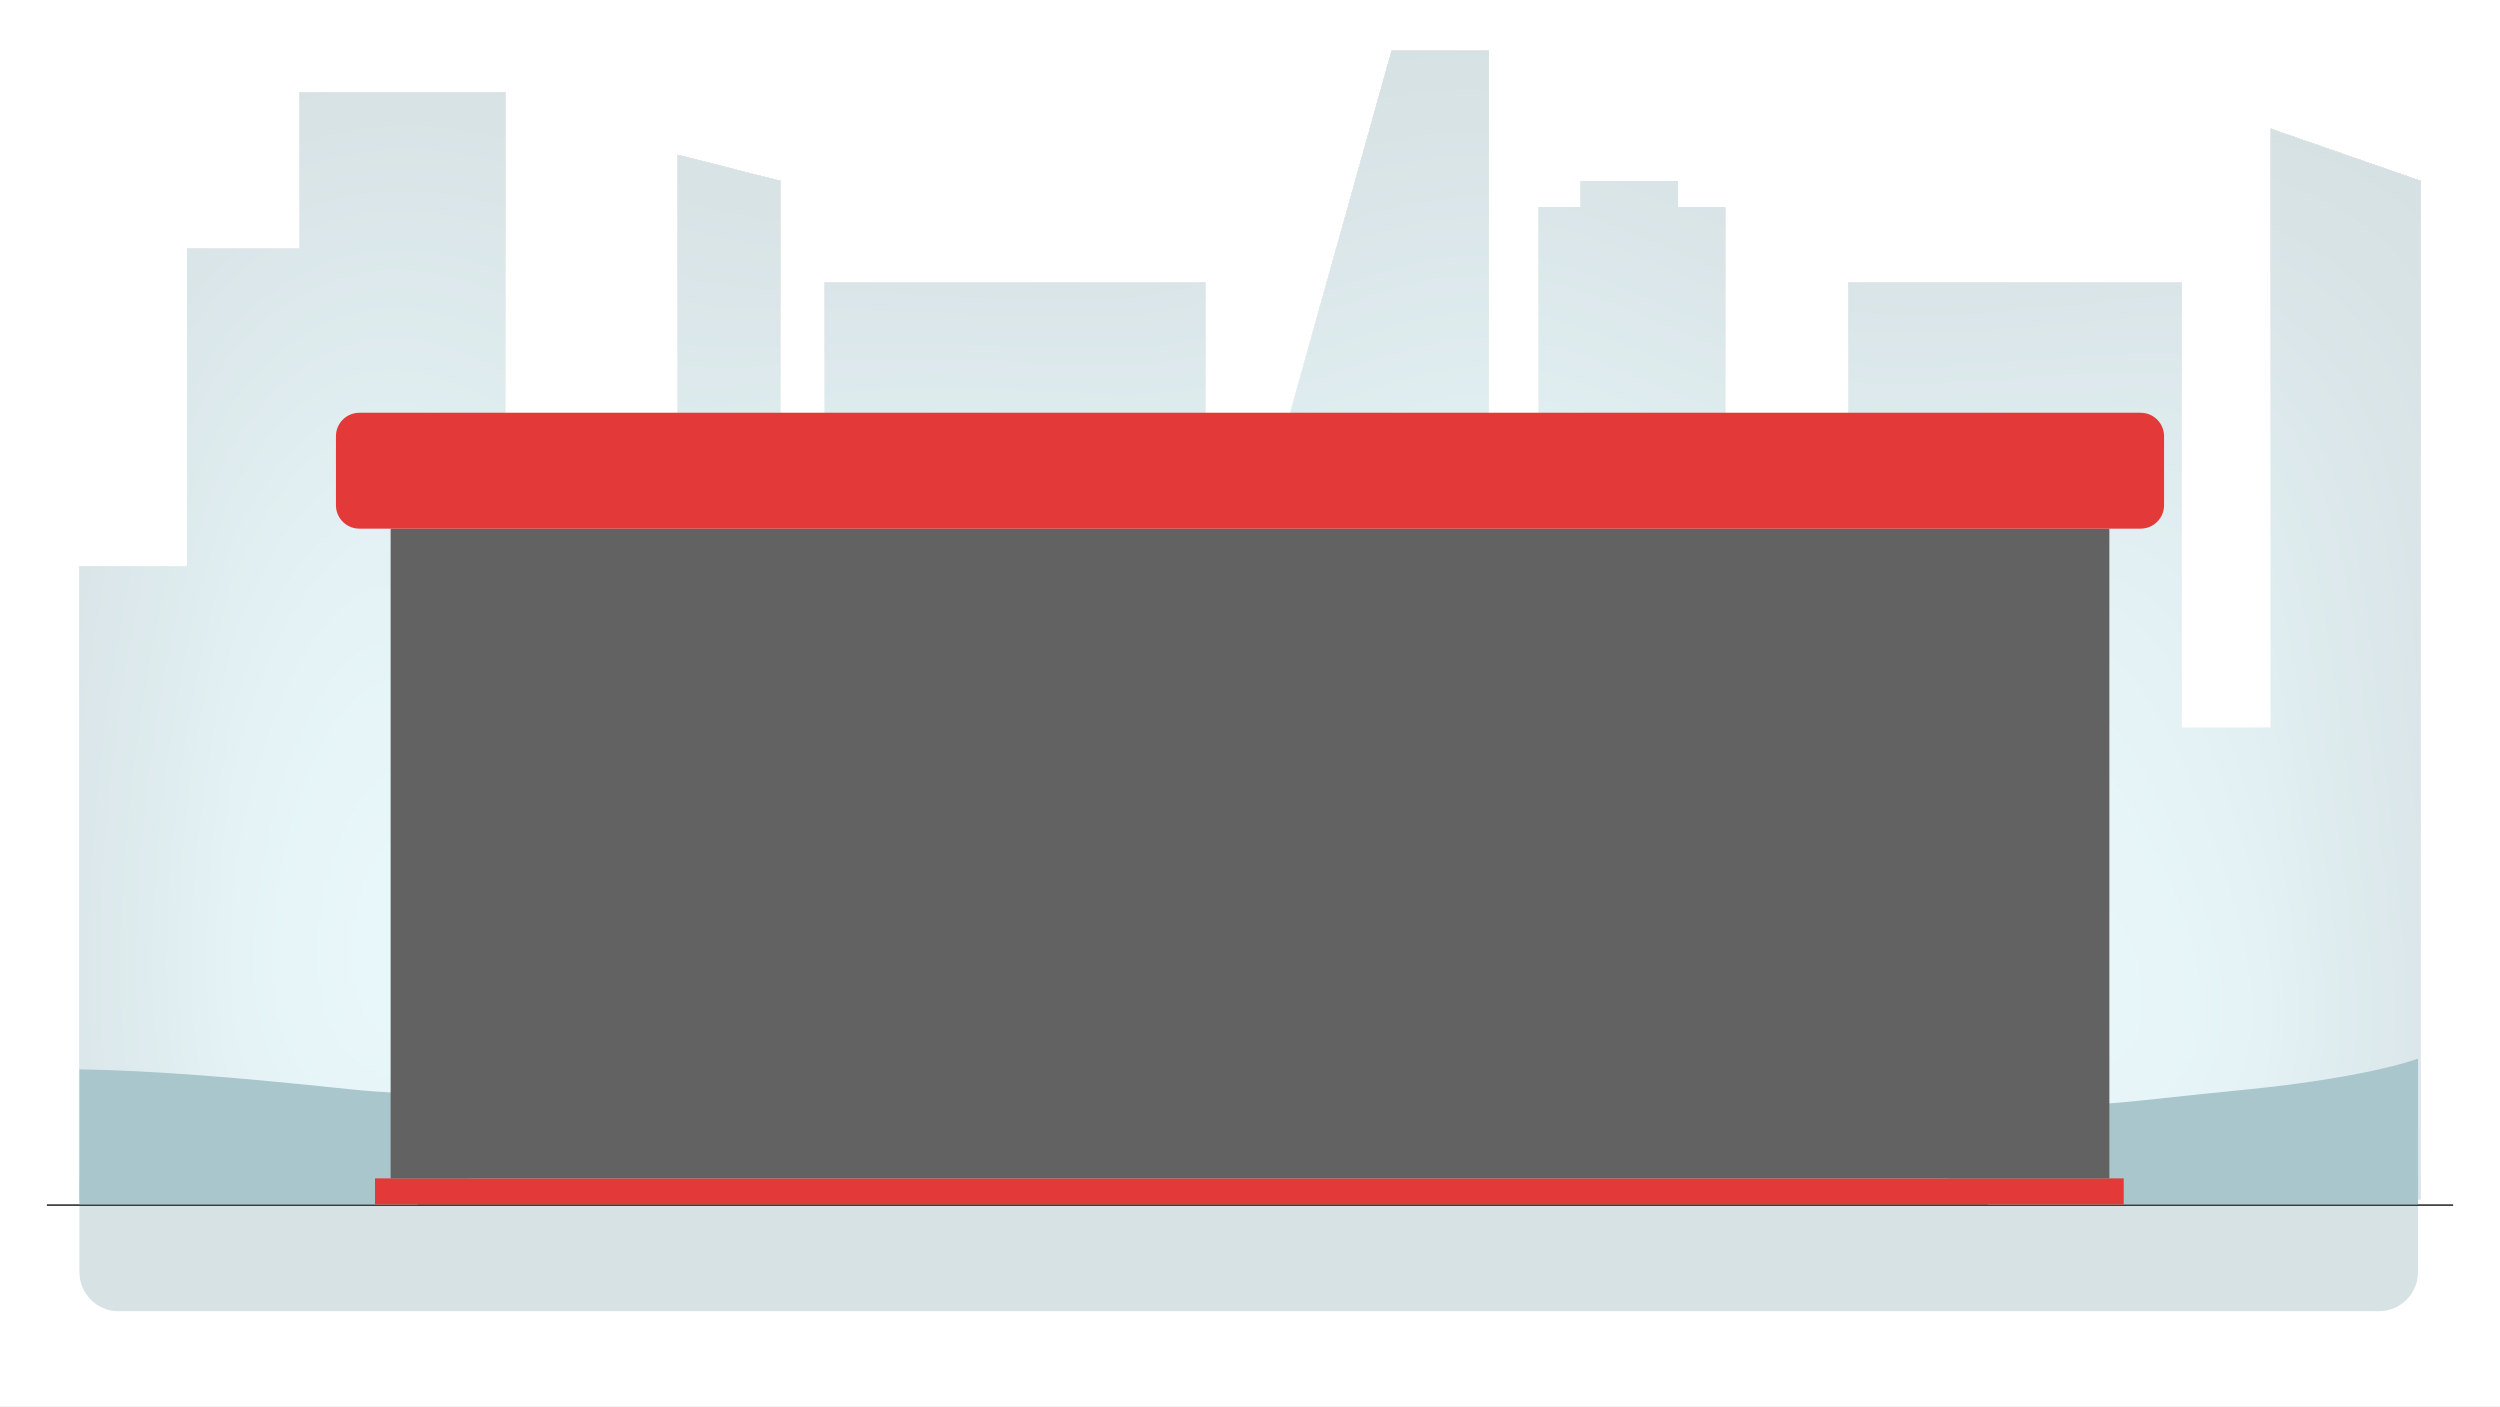
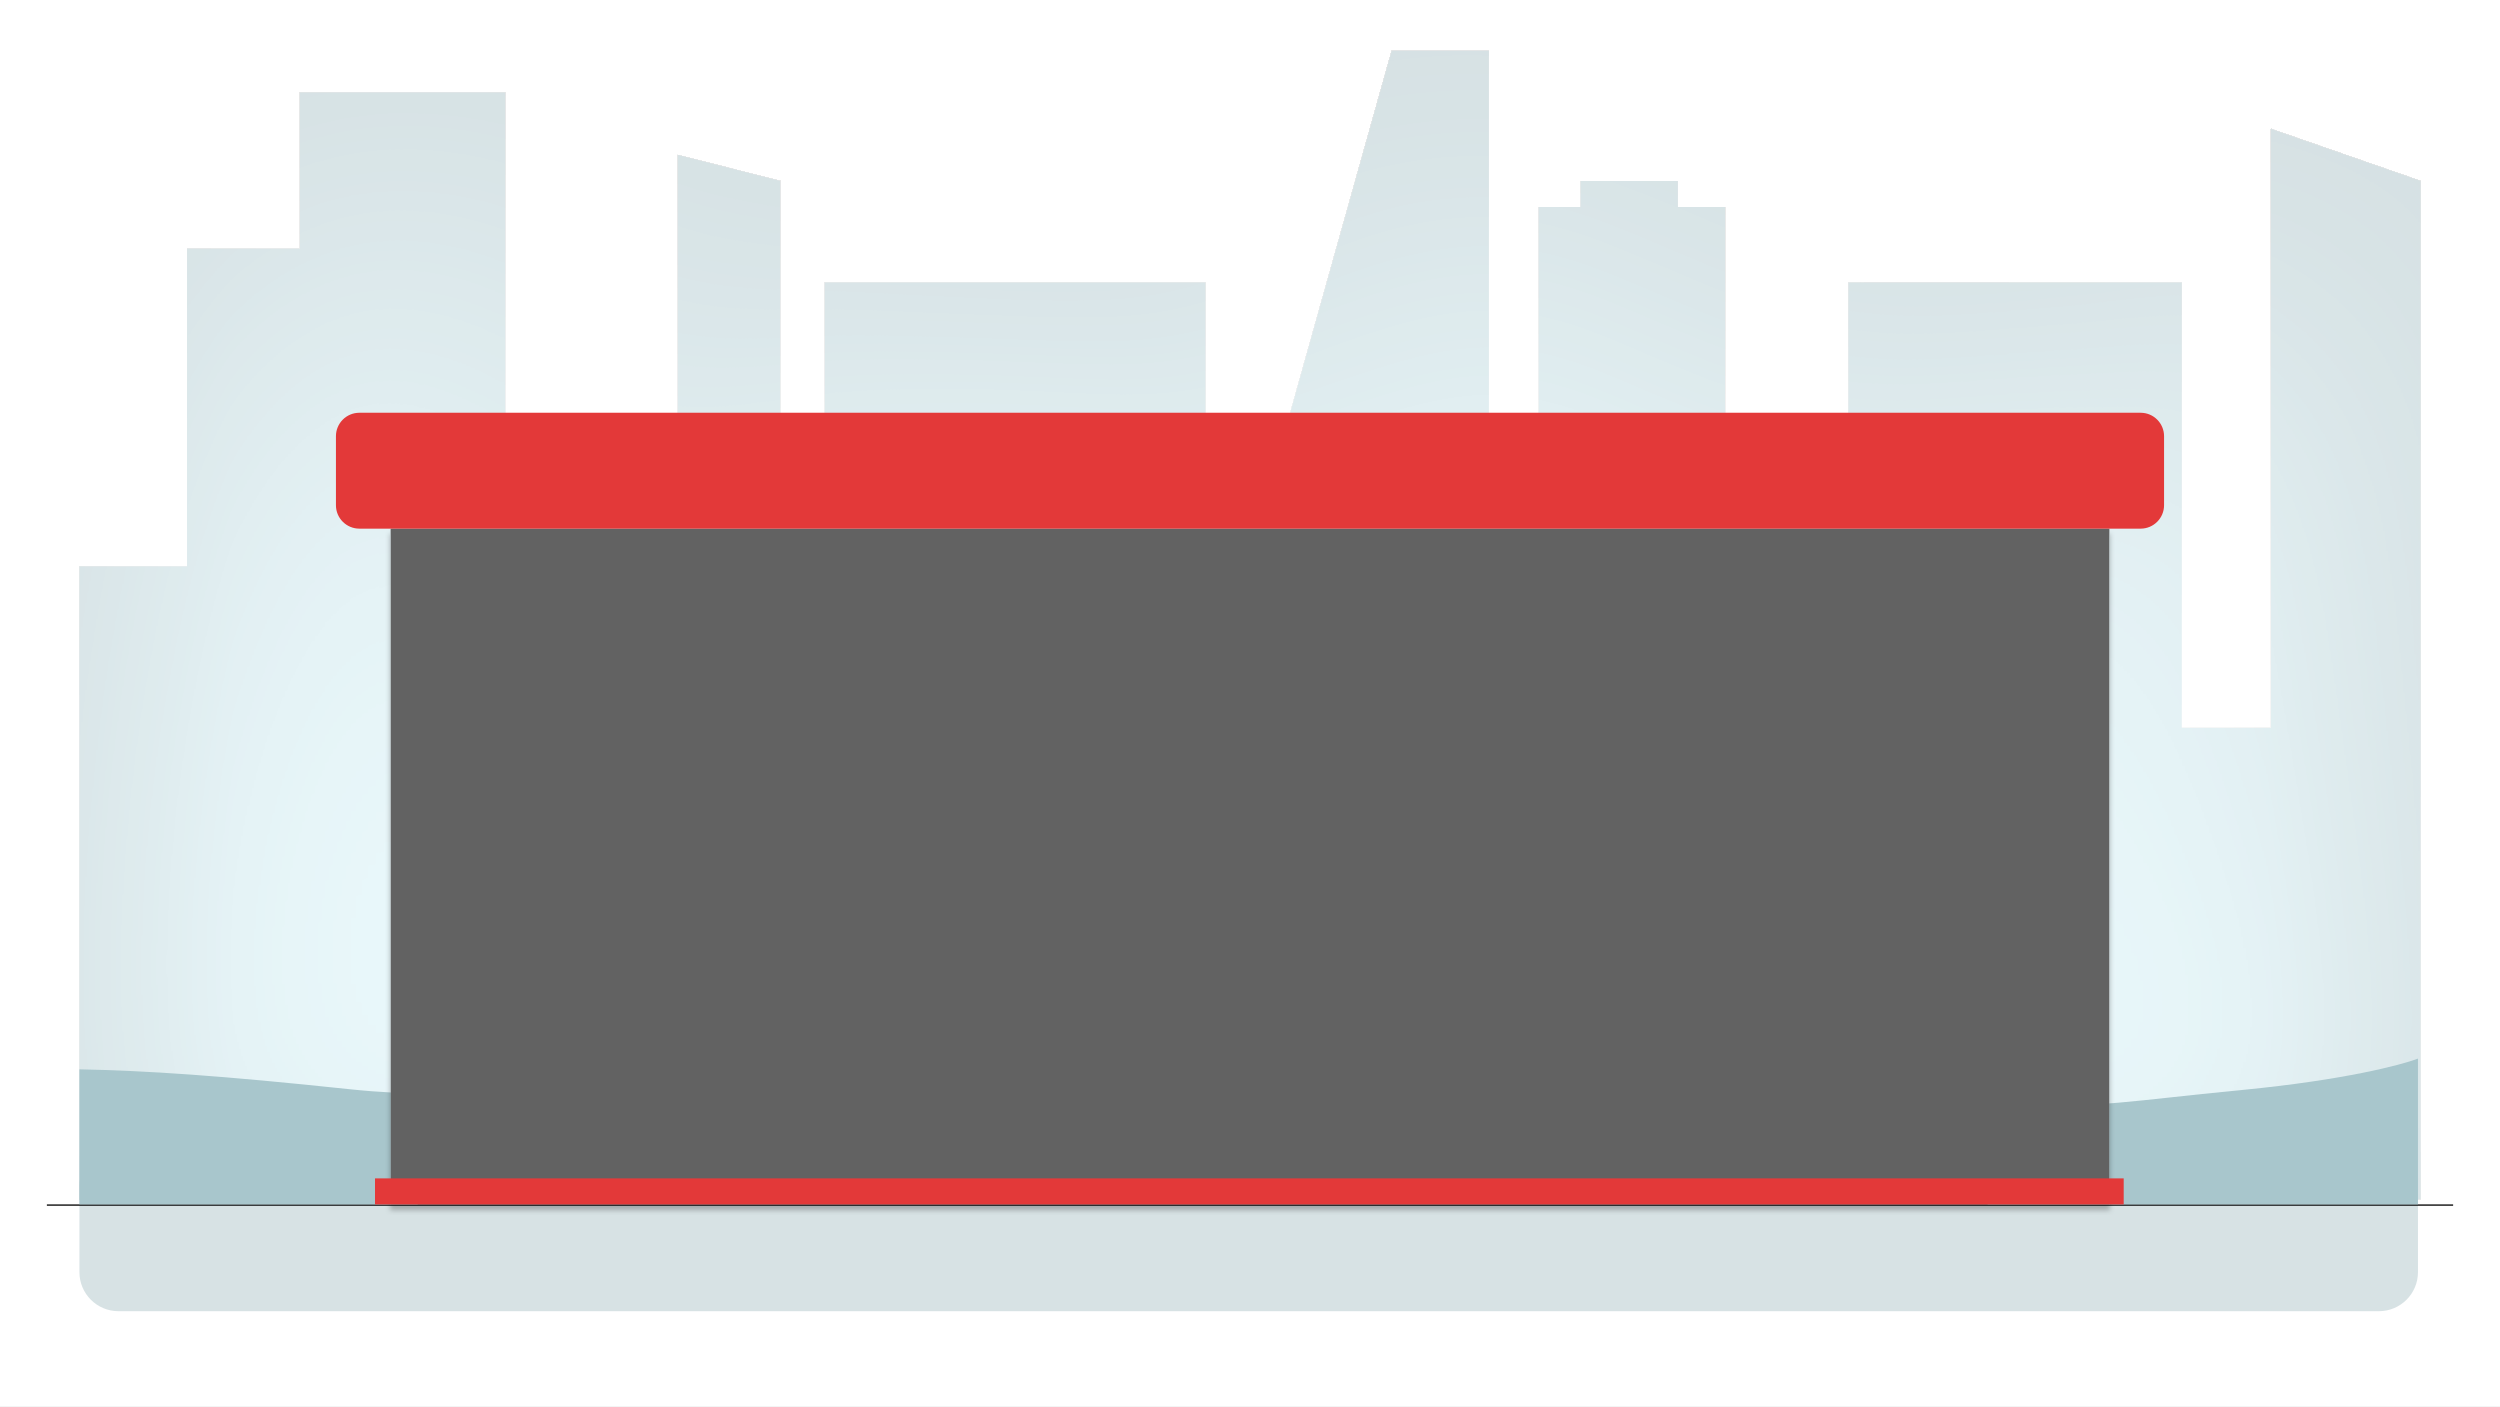
<svg xmlns="http://www.w3.org/2000/svg" width="1920" height="1080" viewBox="0 0 1920 1080" fill="none">
  <rect width="1920" height="1080" fill="white" />
  <rect x="61" y="881" width="1796" height="126" rx="30" fill="#D7E2E4" />
  <line x1="36" y1="925.5" x2="1884" y2="925.5" stroke="black" />
-   <g opacity="0.4" filter="url(#filter0_i_1_2)">
+   <g opacity="0.4" filter="url(#filter0_i_19_2)">
    <path d="M388 397V71H230.318V191H143.644V435H61V921H1859V139L1744.11 99V559H1675.57V217H1419.58V397H1324.84V159H1288.56V139H1213.98V159H1181.73V377H1143.43V39H1068.85L974.11 377H925.733V217H633.457V365H599.191V139L520.578 119V397H388Z" fill="#C8EDF5" />
  </g>
  <path d="M1722.9 837C1799.76 829.533 1844.32 817.889 1857 813V925H1526.76C1484.73 901.444 1423.89 853.8 1516.76 851.667C1632.84 849 1626.83 846.333 1722.9 837Z" fill="#A8C6CC" />
  <path fill-rule="evenodd" clip-rule="evenodd" d="M61 925H320.735C323.063 914.632 385.445 896.621 444.4 879.6C503.266 862.605 558.717 846.596 547.559 840.165C542.212 838.774 535.172 835.855 526.714 832.349C508.49 824.792 483.686 814.508 455.084 810.912C432.805 808.11 444.522 812.223 458.178 817.016C470.188 821.232 483.698 825.975 476.894 827.001C475.092 827.287 472.847 827.668 470.186 828.119C441.066 833.056 362.109 846.442 268.391 836.509C168.56 825.927 112.499 822.277 61 821.245V925Z" fill="#A8C6CC" />
+   <g filter="url(#filter1_d_19_2)">
+     <rect x="300" y="406" width="1320" height="519" fill="#626262" />
+     <rect x="300" y="406" width="1320" height="519" fill="url(%23paint0_linear_19_2)" fill-opacity="0.2" />
+     <rect x="300" y="406" width="1320" height="519" fill="url(%23paint1_linear_19_2)" fill-opacity="0.04" />
+   </g>
+   <rect x="258" y="317" width="1404" height="89" rx="18" fill="#E33939" />
+   <rect x="258" y="317" width="1404" height="89" rx="18" fill="url(%23paint2_linear_19_2)" fill-opacity="0.2" />
+   <rect x="258" y="317" width="1404" height="89" rx="18" fill="url(%23paint3_linear_19_2)" fill-opacity="0.06" />
  <rect x="288" y="905" width="1343" height="20" fill="#E33939" />
-   <rect x="300" y="406" width="1320" height="499" fill="#626262" />
-   <rect x="258" y="317" width="1404" height="89" rx="18" fill="#E33939" />
+   <rect x="288" y="905" width="1343" height="20" fill="url(%23paint4_linear_19_2)" fill-opacity="0.2" />
+   <rect x="288" y="905" width="1343" height="20" fill="url(%23paint5_linear_19_2)" fill-opacity="0.04" />
  <defs>
-     <filter id="filter0_i_1_2" x="61" y="39" width="1798" height="977" filterUnits="userSpaceOnUse" color-interpolation-filters="sRGB">
+     <filter id="filter0_i_19_2" x="61" y="39" width="1798" height="977" filterUnits="userSpaceOnUse" color-interpolation-filters="sRGB">
      <feFlood flood-opacity="0" result="BackgroundImageFix" />
      <feBlend mode="normal" in="SourceGraphic" in2="BackgroundImageFix" result="shape" />
      <feColorMatrix in="SourceAlpha" type="matrix" values="0 0 0 0 0 0 0 0 0 0 0 0 0 0 0 0 0 0 127 0" result="hardAlpha" />
      <feOffset dy="95" />
      <feGaussianBlur stdDeviation="125" />
      <feComposite in2="hardAlpha" operator="arithmetic" k2="-1" k3="1" />
      <feColorMatrix type="matrix" values="0 0 0 0 0 0 0 0 0 0 0 0 0 0 0 0 0 0 0.25 0" />
-       <feBlend mode="normal" in2="shape" result="effect1_innerShadow_1_2" />
+       <feBlend mode="normal" in2="shape" result="effect1_innerShadow_19_2" />
    </filter>
+     <filter id="filter1_d_19_2" x="296" y="406" width="1328" height="527" filterUnits="userSpaceOnUse" color-interpolation-filters="sRGB">
+       <feFlood flood-opacity="0" result="BackgroundImageFix" />
+       <feColorMatrix in="SourceAlpha" type="matrix" values="0 0 0 0 0 0 0 0 0 0 0 0 0 0 0 0 0 0 127 0" result="hardAlpha" />
+       <feOffset dy="4" />
+       <feGaussianBlur stdDeviation="2" />
+       <feComposite in2="hardAlpha" operator="out" />
+       <feColorMatrix type="matrix" values="0 0 0 0 0 0 0 0 0 0 0 0 0 0 0 0 0 0 0.25 0" />
+       <feBlend mode="normal" in2="BackgroundImageFix" result="effect1_dropShadow_19_2" />
+       <feBlend mode="normal" in="SourceGraphic" in2="effect1_dropShadow_19_2" result="shape" />
+     </filter>
+     <linearGradient id="paint0_linear_19_2" x1="960" y1="406" x2="960" y2="925" gradientUnits="userSpaceOnUse">
+       <stop offset="0.094" stop-opacity="0" />
+       <stop offset="0.861" />
+     </linearGradient>
+     <linearGradient id="paint1_linear_19_2" x1="261" y1="666" x2="1641" y2="666" gradientUnits="userSpaceOnUse">
+       <stop offset="0.019" stop-color="#B8D937" />
+       <stop offset="0.333" stop-color="#388D9F" />
+       <stop offset="0.799" stop-color="#AE2EA1" />
+       <stop offset="1" stop-color="#BE1414" />
+     </linearGradient>
+     <linearGradient id="paint2_linear_19_2" x1="960" y1="299" x2="960" y2="431" gradientUnits="userSpaceOnUse">
+       <stop />
+       <stop offset="1" stop-opacity="0" />
+     </linearGradient>
+     <linearGradient id="paint3_linear_19_2" x1="216.518" y1="361.586" x2="1684.34" y2="361.586" gradientUnits="userSpaceOnUse">
+       <stop offset="0.019" stop-color="#B8D937" />
+       <stop offset="0.333" stop-color="#388D9F" />
+       <stop offset="0.799" stop-color="#AE2EA1" />
+       <stop offset="1" stop-color="#BE1414" />
+     </linearGradient>
+     <linearGradient id="paint4_linear_19_2" x1="913" y1="965" x2="913" y2="883" gradientUnits="userSpaceOnUse">
+       <stop />
+       <stop offset="1" stop-opacity="0" />
+     </linearGradient>
+     <linearGradient id="paint5_linear_19_2" x1="248.32" y1="915.019" x2="1652.37" y2="915.02" gradientUnits="userSpaceOnUse">
+       <stop offset="0.019" stop-color="#B8D937" />
+       <stop offset="0.333" stop-color="#388D9F" />
+       <stop offset="0.799" stop-color="#AE2EA1" />
+       <stop offset="1" stop-color="#BE1414" />
+     </linearGradient>
  </defs>
</svg>
